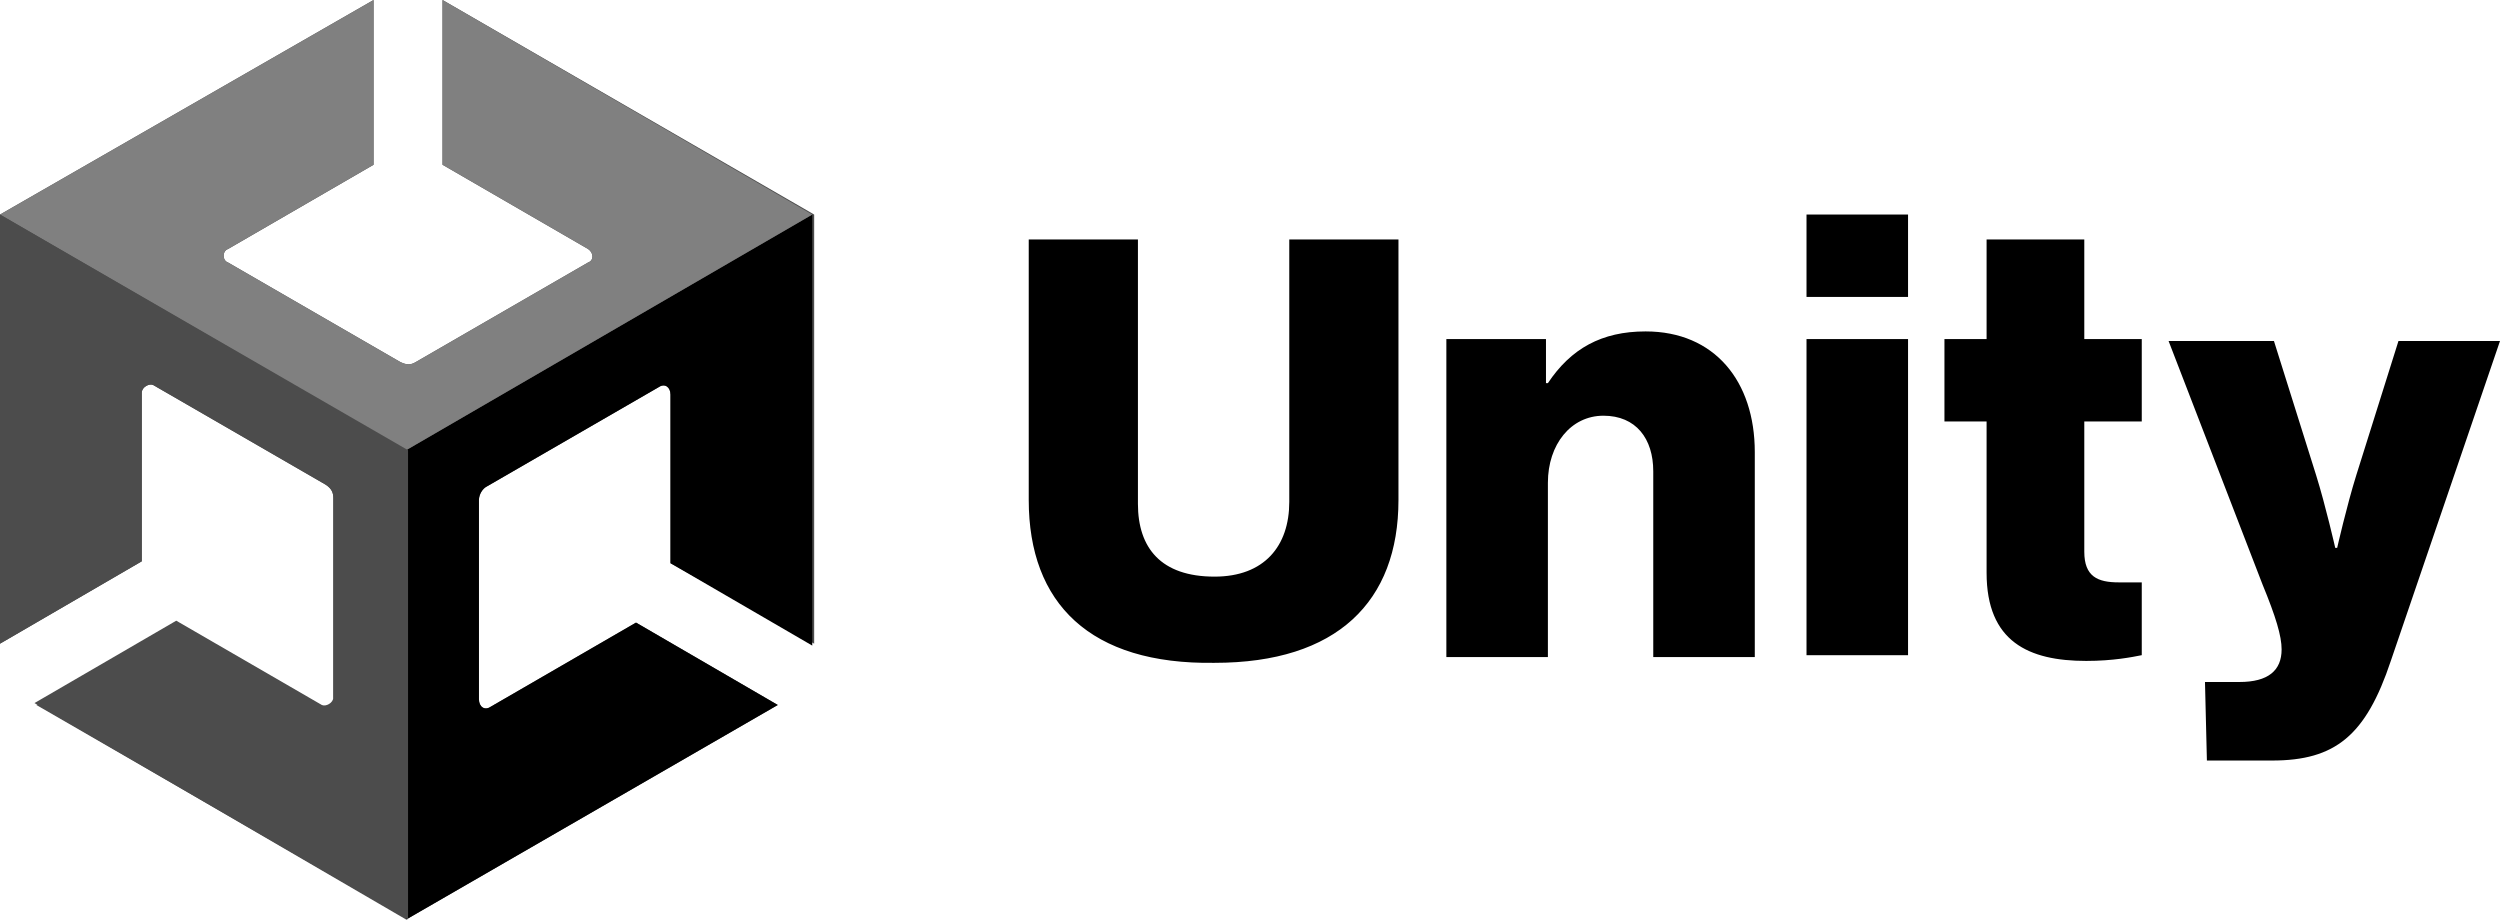
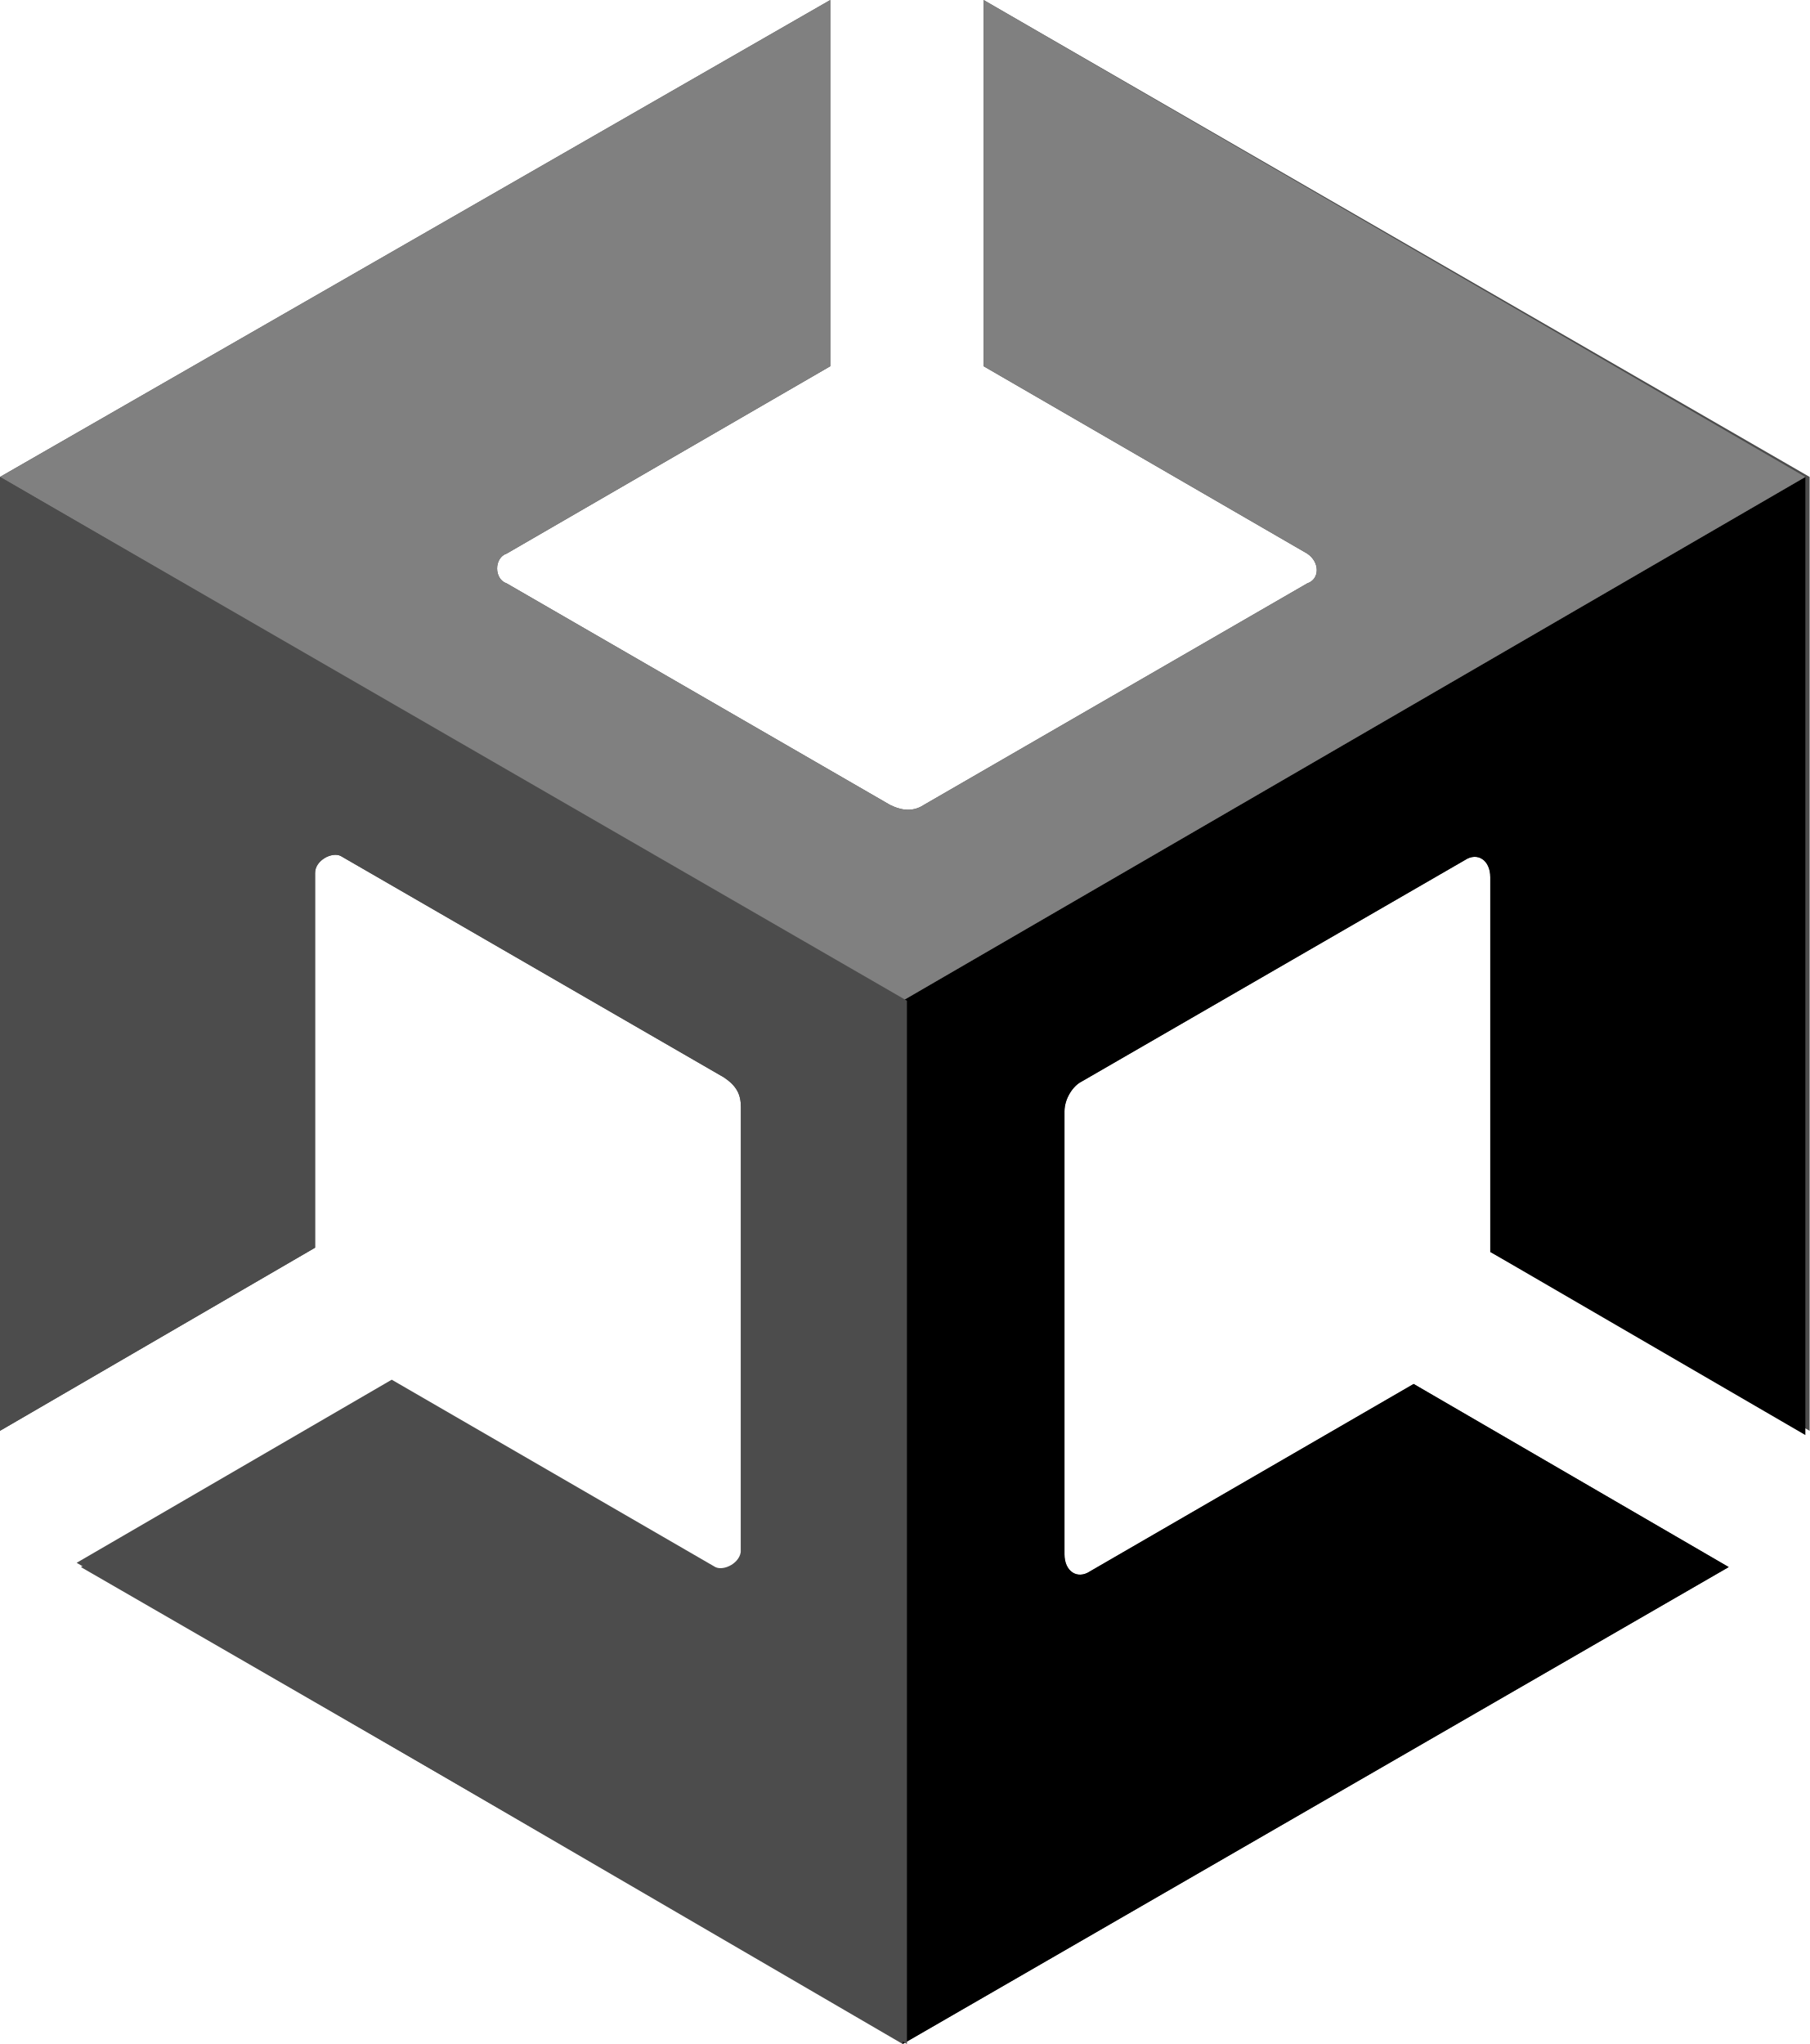
- <svg xmlns="http://www.w3.org/2000/svg" version="1.1" id="Logo" x="0" y="0" viewBox="0 0 1500 551.724" xml:space="preserve" width="1000" height="367.816">
+ <svg xmlns="http://www.w3.org/2000/svg" version="1.1" id="Logo" x="0" y="0" viewBox="0 0 488.506 551.724" xml:space="preserve" width="325.671" height="367.816">
  <defs id="defs17" />
  <style id="style2">.st0{fill:#4c4c4c}</style>
  <g id="g849">
-     <path d="M 617.241,300 V 143.678 h 65.517 v 158.621 c 0,26.437 13.793,43.678 45.977,43.678 29.885,0 44.828,-18.391 44.828,-44.828 V 143.678 h 65.517 V 300 c 0,60.92 -36.782,97.701 -110.345,97.701 C 654.023,398.851 617.241,362.069 617.241,300 Z m 251.724,-96.552 h 58.621 v 26.437 h 1.149 c 13.793,-20.69 32.184,-31.034 58.621,-31.034 41.379,0 65.517,29.885 65.517,72.414 v 122.989 H 991.954 V 282.759 c 0,-19.54 -10.345,-33.333 -29.885,-33.333 -19.54,0 -33.333,17.241 -33.333,40.23 v 104.598 H 867.816 V 203.448 Z M 1083.908,128.736 h 60.92 v 49.425 h -60.92 z m 0,74.713 h 60.92 v 189.655 h -60.92 z m 108.046,140.23 v -90.805 h -25.287 v -49.425 h 25.287 v -59.77 h 58.621 v 59.77 h 34.483 v 49.425 h -34.483 v 78.161 c 0,14.943 8.046,18.391 20.69,18.391 h 13.793 v 43.678 c -5.747,1.149 -17.241,3.448 -33.333,3.448 -34.483,0 -59.77,-11.494 -59.77,-52.874 z m 131.035,65.517 h 20.69 c 17.241,0 25.287,-6.897 25.287,-19.54 0,-8.046 -3.448,-19.54 -11.494,-39.08 L 1301.149,204.598 h 63.218 l 25.287,80.46 c 5.747,18.391 11.494,43.678 11.494,43.678 h 1.149 c 0,0 5.747,-25.287 11.494,-43.678 l 25.287,-80.46 H 1500 l -65.517,191.954 c -14.943,44.828 -33.333,59.77 -71.264,59.77 h -39.081 z" id="path4" style="stroke-width:11.494" />
-     <path class="st0" d="M 488.506,386.207 V 128.736 L 265.517,0 v 98.851 l 87.356,50.575 c 3.448,2.299 3.448,6.897 0,8.046 l -103.448,59.77 c -3.448,2.299 -6.897,1.149 -9.195,0 L 136.782,157.471 c -3.448,-1.149 -3.448,-6.897 0,-8.046 L 224.138,98.851 V 0 L 0,128.736 v 257.471 -1.149 1.149 L 85.057,336.782 V 235.632 c 0,-3.448 4.598,-5.747 6.897,-4.598 L 195.402,290.805 c 3.448,2.299 4.598,4.598 4.598,8.046 V 418.391 c 0,3.448 -4.598,5.747 -6.897,4.598 L 105.747,372.414 20.69,421.839 243.678,551.724 466.667,422.989 381.609,373.563 294.253,424.138 c -3.448,2.299 -6.897,0 -6.897,-4.598 V 300 c 0,-3.448 2.299,-6.897 4.598,-8.046 L 395.402,232.184 c 3.448,-2.299 6.897,0 6.897,4.598 v 101.149 z" id="path6" style="stroke-width:11.494" />
+     <path class="st0" d="M 488.506,386.207 V 128.736 L 265.517,0 v 98.851 l 87.356,50.575 c 3.448,2.299 3.448,6.897 0,8.046 l -103.448,59.77 c -3.448,2.299 -6.897,1.149 -9.195,0 L 136.782,157.471 c -3.448,-1.149 -3.448,-6.897 0,-8.046 L 224.138,98.851 V 0 L 0,128.736 v 257.471 -1.149 1.149 L 85.057,336.782 V 235.632 c 0,-3.448 4.598,-5.747 6.897,-4.598 L 195.402,290.805 c 3.448,2.299 4.598,4.598 4.598,8.046 V 418.391 c 0,3.448 -4.598,5.747 -6.897,4.598 L 105.747,372.414 20.69,421.839 243.678,551.724 466.667,422.989 381.609,373.563 294.253,424.138 c -3.448,2.299 -6.897,0 -6.897,-4.598 V 300 c 0,-3.448 2.299,-6.897 4.598,-8.046 L 395.402,232.184 c 3.448,-2.299 6.897,0 6.897,4.598 v 101.149 z" id="path6" style="display:inline;stroke-width:11.494" />
    <path d="M 243.678,551.724 466.667,422.989 381.609,373.563 294.253,424.138 c -3.448,2.299 -6.897,0 -6.897,-4.598 V 300 c 0,-3.448 2.299,-6.897 4.598,-8.046 L 395.402,232.184 c 3.448,-2.299 6.897,0 6.897,4.598 v 101.149 l 85.057,49.425 V 128.736 L 243.678,270.115 Z" id="path8" style="stroke-width:11.494" />
    <path d="m 265.517,0 v 98.851 l 87.356,50.575 c 3.448,2.299 3.448,6.897 0,8.046 l -103.448,59.77 c -3.448,2.299 -6.897,1.149 -9.195,0 L 136.782,157.471 c -3.448,-1.149 -3.448,-6.897 0,-8.046 L 224.138,98.851 V 0 L 0,128.736 243.678,270.115 487.356,128.736 Z" fill="#808080" id="path10" style="stroke-width:11.494" />
    <path class="st0" d="M 194.253,424.138 106.897,373.563 21.839,422.989 244.828,551.724 V 270.115 L 0,128.736 v 257.471 -1.149 1.149 L 85.057,336.782 V 235.632 c 0,-3.448 4.598,-5.747 6.897,-4.598 L 195.402,290.805 c 3.448,2.299 4.598,4.598 4.598,8.046 V 418.391 c 1.149,4.598 -2.299,8.046 -5.747,5.747 z" id="path12" style="stroke-width:11.494" />
  </g>
</svg>
